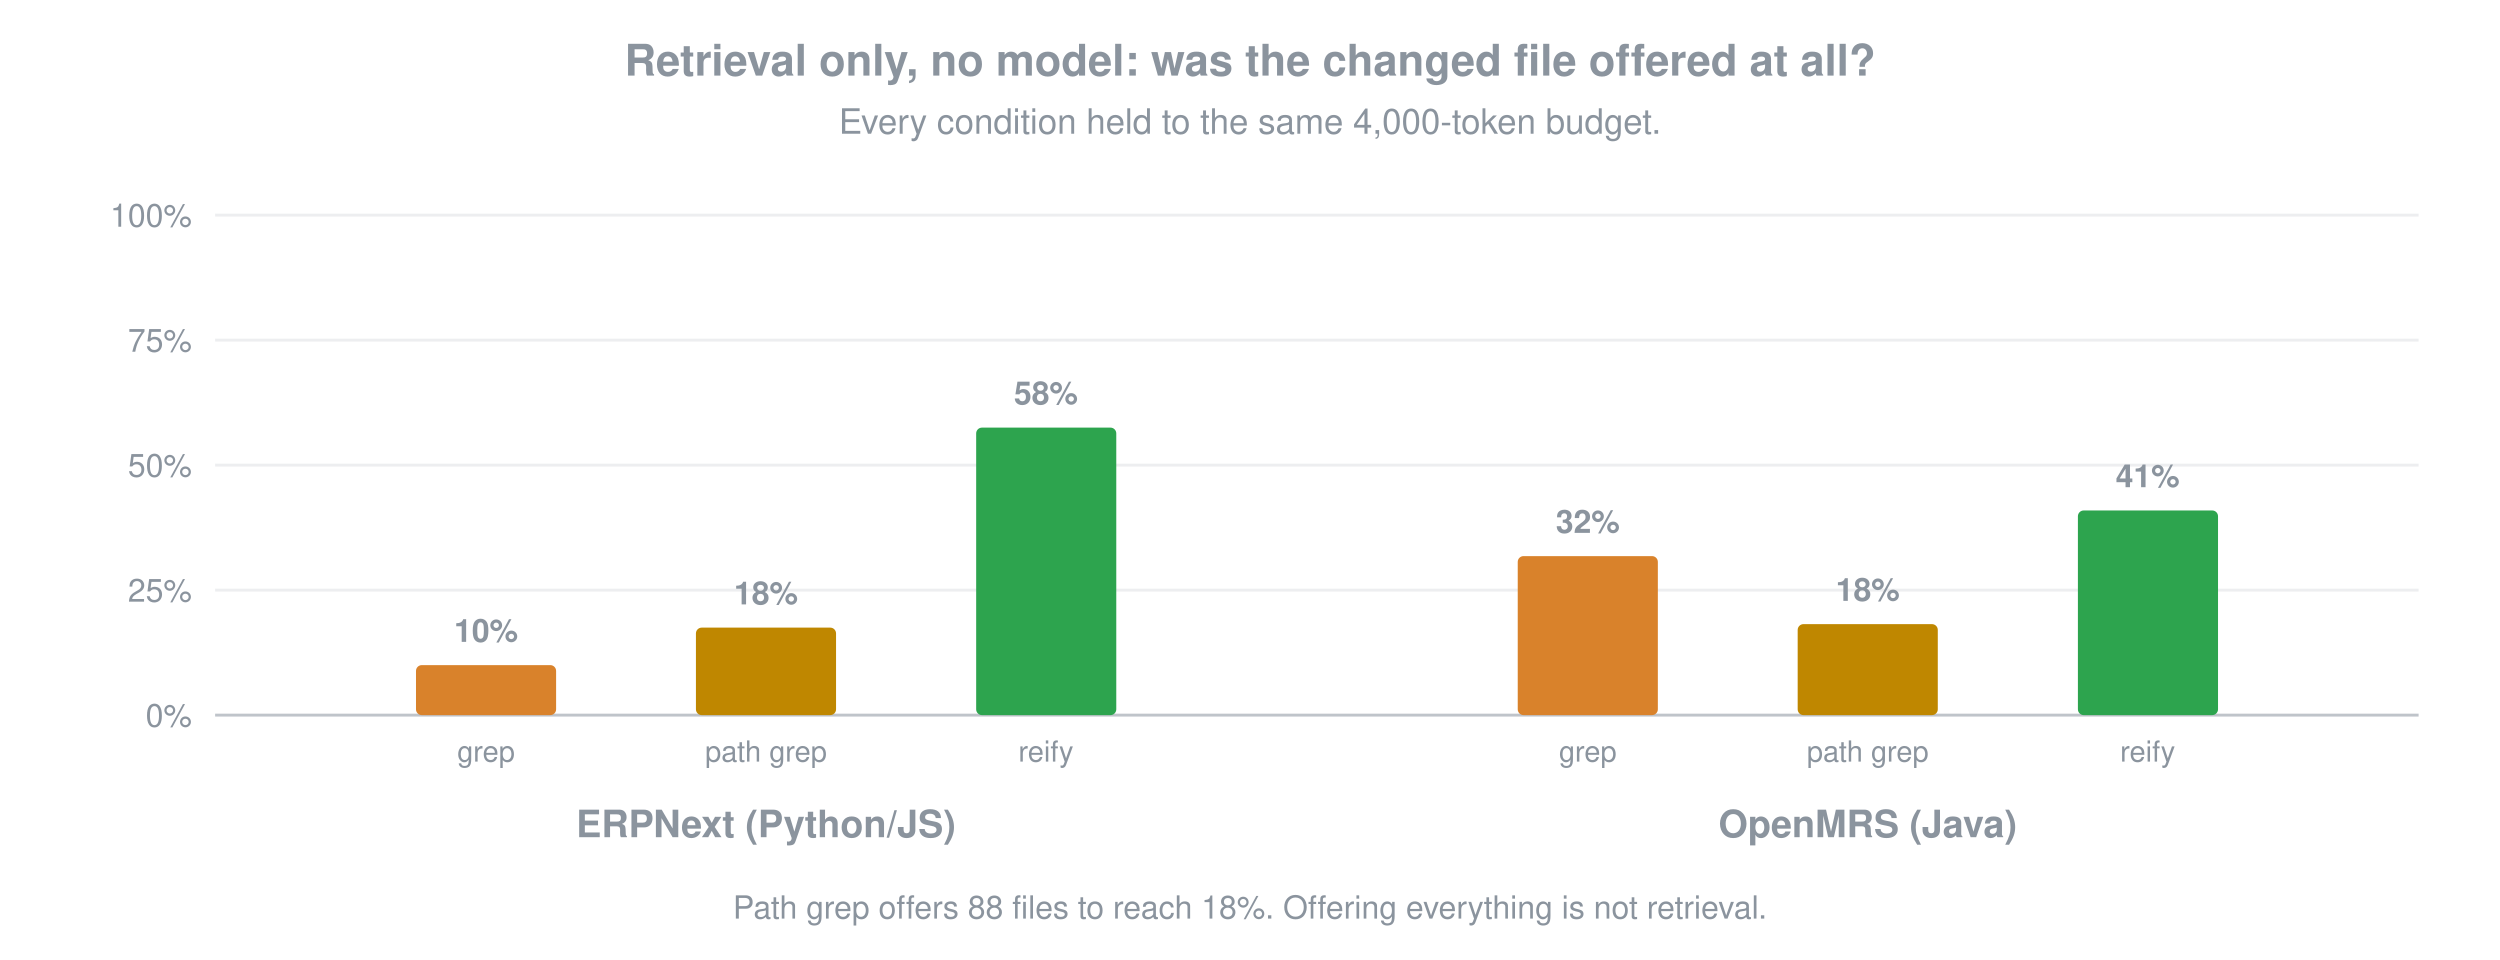
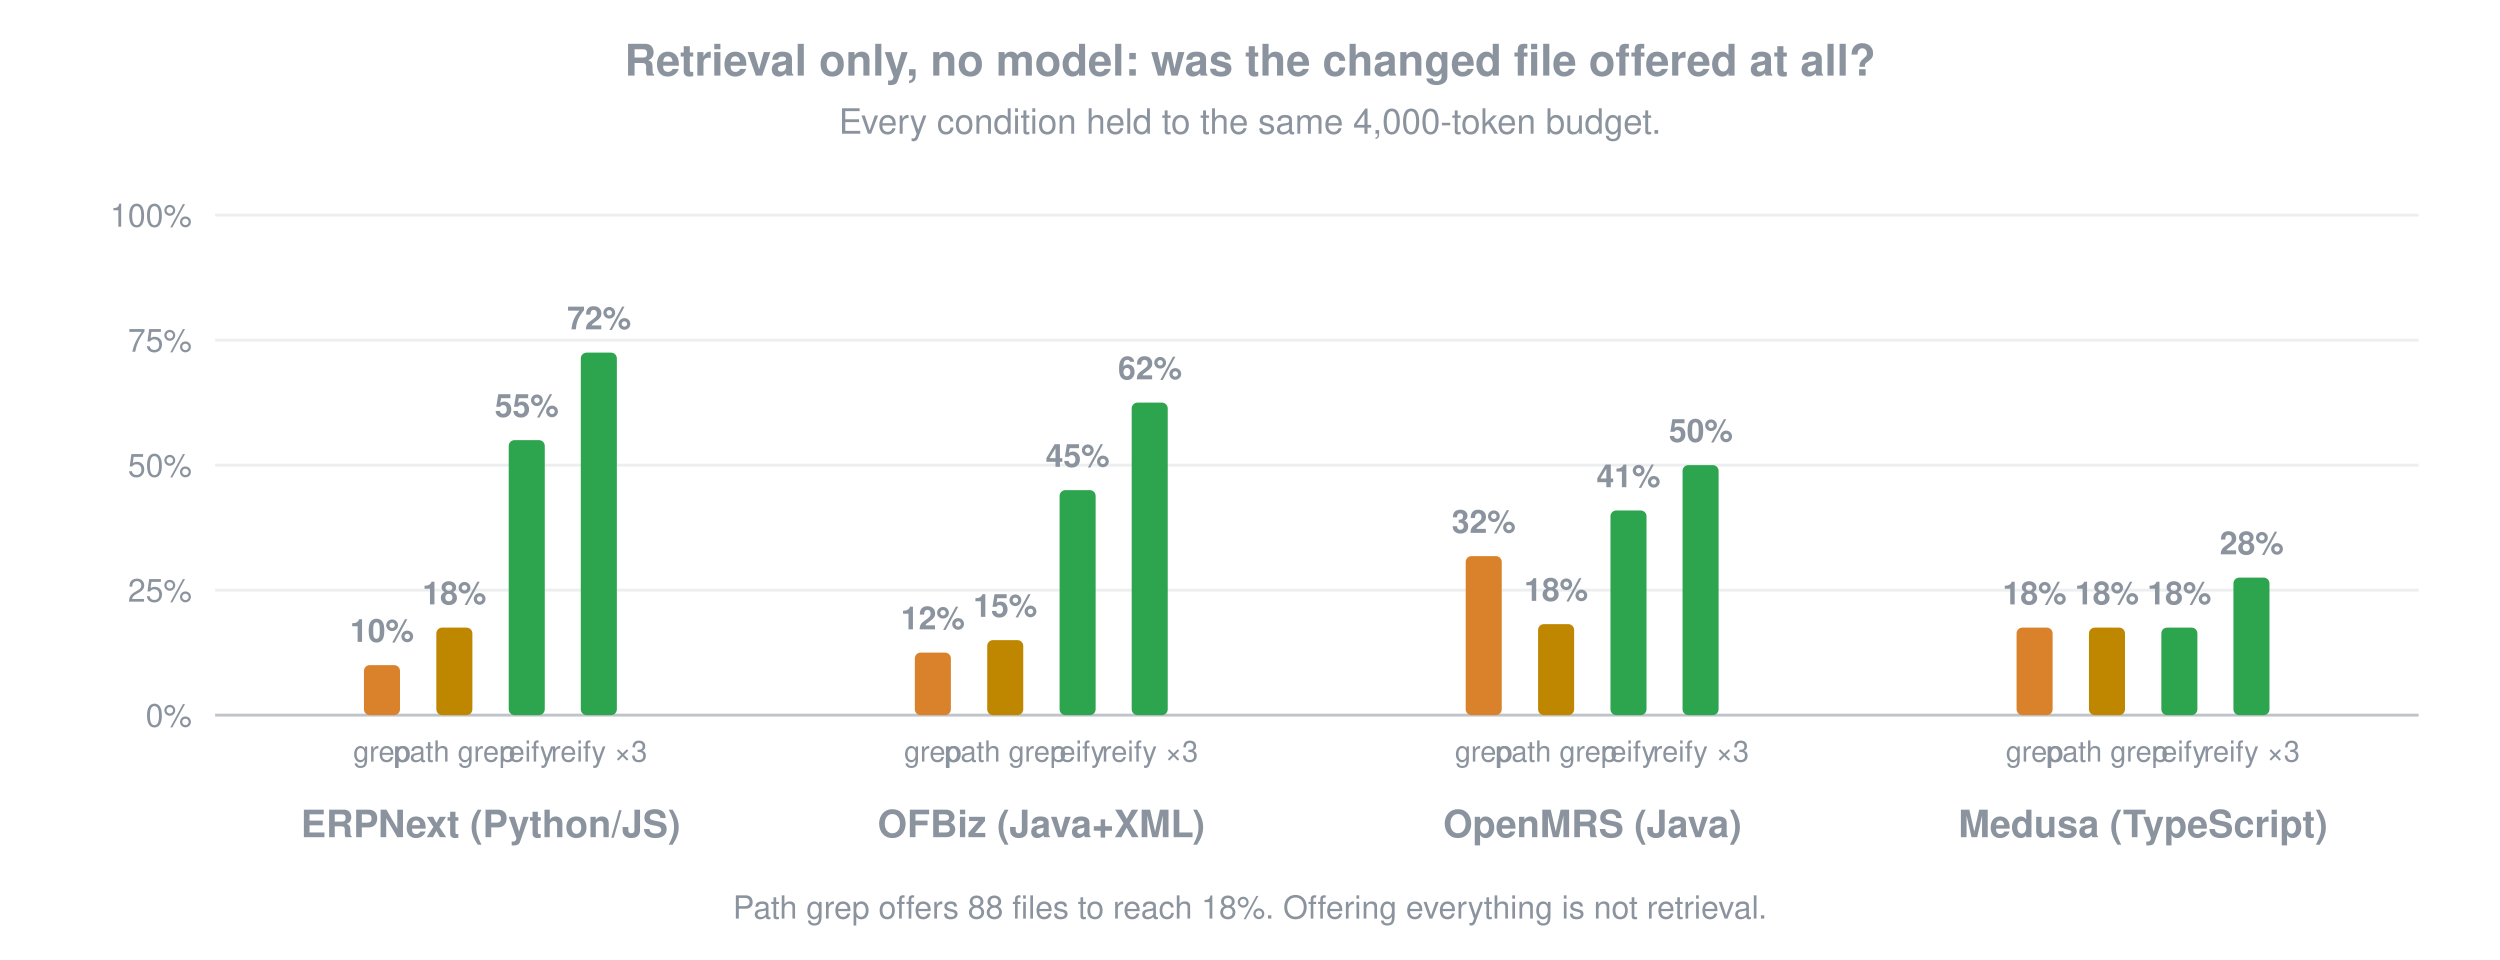
<svg xmlns="http://www.w3.org/2000/svg" viewBox="0 0 860 330" font-family="-apple-system, 'Segoe UI', Helvetica, Arial, sans-serif">
  <text x="430" y="26" font-size="15" font-weight="600" fill="#8b949e" text-anchor="middle">Retrieval only, no model: was the changed file offered at all?</text>
  <text x="430" y="46" font-size="12" fill="#8b949e" text-anchor="middle">Every condition held to the same 4,000-token budget.</text>
  <line x1="74" y1="246.0" x2="832" y2="246.0" stroke="#8b949e" stroke-opacity="0.55" />
  <text x="66" y="250.0" font-size="11" fill="#8b949e" text-anchor="end">0%</text>
  <line x1="74" y1="203.0" x2="832" y2="203.0" stroke="#8b949e" stroke-opacity="0.16" />
  <text x="66" y="207.0" font-size="11" fill="#8b949e" text-anchor="end">25%</text>
  <line x1="74" y1="160.0" x2="832" y2="160.0" stroke="#8b949e" stroke-opacity="0.16" />
  <text x="66" y="164.0" font-size="11" fill="#8b949e" text-anchor="end">50%</text>
  <line x1="74" y1="117.0" x2="832" y2="117.0" stroke="#8b949e" stroke-opacity="0.16" />
  <text x="66" y="121.0" font-size="11" fill="#8b949e" text-anchor="end">75%</text>
  <line x1="74" y1="74.0" x2="832" y2="74.0" stroke="#8b949e" stroke-opacity="0.16" />
  <text x="66" y="78.0" font-size="11" fill="#8b949e" text-anchor="end">100%</text>
-   <rect x="143.1" y="228.8" width="48.2" height="17.2" rx="2" fill="#d9822b" />
-   <text x="167.2" y="220.8" font-size="11" font-weight="600" fill="#8b949e" text-anchor="middle">10%</text>
-   <text x="167.2" y="262.0" font-size="10" fill="#8b949e" text-anchor="middle">grep</text>
-   <rect x="239.4" y="215.9" width="48.2" height="30.1" rx="2" fill="#bf8700" />
-   <text x="263.5" y="207.9" font-size="11" font-weight="600" fill="#8b949e" text-anchor="middle">18%</text>
-   <text x="263.5" y="262.0" font-size="10" fill="#8b949e" text-anchor="middle">path grep</text>
-   <rect x="335.8" y="147.1" width="48.2" height="98.9" rx="2" fill="#2da44e" />
-   <text x="359.8" y="139.1" font-size="11" font-weight="600" fill="#8b949e" text-anchor="middle">58%</text>
-   <text x="359.8" y="262.0" font-size="10" fill="#8b949e" text-anchor="middle">reify</text>
-   <text x="263.5" y="288.0" font-size="13" font-weight="600" fill="#8b949e" text-anchor="middle">ERPNext (Python/JS)</text>
-   <rect x="522.1" y="191.3" width="48.2" height="54.7" rx="2" fill="#d9822b" />
-   <text x="546.2" y="183.3" font-size="11" font-weight="600" fill="#8b949e" text-anchor="middle">32%</text>
-   <text x="546.2" y="262.0" font-size="10" fill="#8b949e" text-anchor="middle">grep</text>
-   <rect x="618.4" y="214.7" width="48.2" height="31.3" rx="2" fill="#bf8700" />
-   <text x="642.5" y="206.7" font-size="11" font-weight="600" fill="#8b949e" text-anchor="middle">18%</text>
-   <text x="642.5" y="262.0" font-size="10" fill="#8b949e" text-anchor="middle">path grep</text>
-   <rect x="714.8" y="175.6" width="48.2" height="70.4" rx="2" fill="#2da44e" />
-   <text x="738.8" y="167.6" font-size="11" font-weight="600" fill="#8b949e" text-anchor="middle">41%</text>
-   <text x="738.8" y="262.0" font-size="10" fill="#8b949e" text-anchor="middle">reify</text>
-   <text x="642.5" y="288.0" font-size="13" font-weight="600" fill="#8b949e" text-anchor="middle">OpenMRS (Java)</text>
+   <rect x="125.2" y="228.8" width="12.4" height="17.2" rx="2" fill="#d9822b" />
+   <text x="131.4" y="220.8" font-size="11" font-weight="600" fill="#8b949e" text-anchor="middle">10%</text>
+   <text x="131.4" y="262.0" font-size="10" fill="#8b949e" text-anchor="middle">grep</text>
+   <rect x="150.1" y="215.9" width="12.4" height="30.1" rx="2" fill="#bf8700" />
+   <text x="156.3" y="207.9" font-size="11" font-weight="600" fill="#8b949e" text-anchor="middle">18%</text>
+   <text x="156.3" y="262.0" font-size="10" fill="#8b949e" text-anchor="middle">path grep</text>
+   <rect x="175.0" y="151.4" width="12.4" height="94.6" rx="2" fill="#2da44e" />
+   <text x="181.2" y="143.4" font-size="11" font-weight="600" fill="#8b949e" text-anchor="middle">55%</text>
+   <text x="181.2" y="262.0" font-size="10" fill="#8b949e" text-anchor="middle">reify</text>
+   <rect x="199.8" y="121.3" width="12.4" height="124.7" rx="2" fill="#2da44e" />
+   <text x="206.1" y="113.3" font-size="11" font-weight="600" fill="#8b949e" text-anchor="middle">72%</text>
+   <text x="206.1" y="262.0" font-size="10" fill="#8b949e" text-anchor="middle">reify ×3</text>
+   <text x="168.8" y="288.0" font-size="13" font-weight="600" fill="#8b949e" text-anchor="middle">ERPNext (Python/JS)</text>
+   <rect x="314.7" y="224.5" width="12.4" height="21.5" rx="2" fill="#d9822b" />
+   <text x="320.9" y="216.5" font-size="11" font-weight="600" fill="#8b949e" text-anchor="middle">12%</text>
+   <text x="320.9" y="262.0" font-size="10" fill="#8b949e" text-anchor="middle">grep</text>
+   <rect x="339.6" y="220.2" width="12.4" height="25.8" rx="2" fill="#bf8700" />
+   <text x="345.8" y="212.2" font-size="11" font-weight="600" fill="#8b949e" text-anchor="middle">15%</text>
+   <text x="345.8" y="262.0" font-size="10" fill="#8b949e" text-anchor="middle">path grep</text>
+   <rect x="364.5" y="168.6" width="12.4" height="77.4" rx="2" fill="#2da44e" />
+   <text x="370.7" y="160.6" font-size="11" font-weight="600" fill="#8b949e" text-anchor="middle">45%</text>
+   <text x="370.7" y="262.0" font-size="10" fill="#8b949e" text-anchor="middle">reify</text>
+   <rect x="389.3" y="138.5" width="12.4" height="107.5" rx="2" fill="#2da44e" />
+   <text x="395.6" y="130.5" font-size="11" font-weight="600" fill="#8b949e" text-anchor="middle">62%</text>
+   <text x="395.6" y="262.0" font-size="10" fill="#8b949e" text-anchor="middle">reify ×3</text>
+   <text x="358.2" y="288.0" font-size="13" font-weight="600" fill="#8b949e" text-anchor="middle">OFBiz (Java+XML)</text>
+   <rect x="504.2" y="191.3" width="12.4" height="54.7" rx="2" fill="#d9822b" />
+   <text x="510.4" y="183.3" font-size="11" font-weight="600" fill="#8b949e" text-anchor="middle">32%</text>
+   <text x="510.4" y="262.0" font-size="10" fill="#8b949e" text-anchor="middle">grep</text>
+   <rect x="529.1" y="214.7" width="12.4" height="31.3" rx="2" fill="#bf8700" />
+   <text x="535.3" y="206.7" font-size="11" font-weight="600" fill="#8b949e" text-anchor="middle">18%</text>
+   <text x="535.3" y="262.0" font-size="10" fill="#8b949e" text-anchor="middle">path grep</text>
+   <rect x="554.0" y="175.6" width="12.4" height="70.4" rx="2" fill="#2da44e" />
+   <text x="560.2" y="167.6" font-size="11" font-weight="600" fill="#8b949e" text-anchor="middle">41%</text>
+   <text x="560.2" y="262.0" font-size="10" fill="#8b949e" text-anchor="middle">reify</text>
+   <rect x="578.8" y="160.0" width="12.4" height="86.0" rx="2" fill="#2da44e" />
+   <text x="585.1" y="152.0" font-size="11" font-weight="600" fill="#8b949e" text-anchor="middle">50%</text>
+   <text x="585.1" y="262.0" font-size="10" fill="#8b949e" text-anchor="middle">reify ×3</text>
+   <text x="547.8" y="288.0" font-size="13" font-weight="600" fill="#8b949e" text-anchor="middle">OpenMRS (Java)</text>
+   <rect x="693.7" y="215.9" width="12.4" height="30.1" rx="2" fill="#d9822b" />
+   <text x="699.9" y="207.9" font-size="11" font-weight="600" fill="#8b949e" text-anchor="middle">18%</text>
+   <text x="699.9" y="262.0" font-size="10" fill="#8b949e" text-anchor="middle">grep</text>
+   <rect x="718.6" y="215.9" width="12.4" height="30.1" rx="2" fill="#bf8700" />
+   <text x="724.8" y="207.9" font-size="11" font-weight="600" fill="#8b949e" text-anchor="middle">18%</text>
+   <text x="724.8" y="262.0" font-size="10" fill="#8b949e" text-anchor="middle">path grep</text>
+   <rect x="743.5" y="215.9" width="12.4" height="30.1" rx="2" fill="#2da44e" />
+   <text x="749.7" y="207.9" font-size="11" font-weight="600" fill="#8b949e" text-anchor="middle">18%</text>
+   <text x="749.7" y="262.0" font-size="10" fill="#8b949e" text-anchor="middle">reify</text>
+   <rect x="768.3" y="198.7" width="12.4" height="47.3" rx="2" fill="#2da44e" />
+   <text x="774.6" y="190.7" font-size="11" font-weight="600" fill="#8b949e" text-anchor="middle">28%</text>
+   <text x="774.6" y="262.0" font-size="10" fill="#8b949e" text-anchor="middle">reify ×3</text>
+   <text x="737.2" y="288.0" font-size="13" font-weight="600" fill="#8b949e" text-anchor="middle">Medusa (TypeScript)</text>
  <text x="430" y="316" font-size="11" fill="#8b949e" text-anchor="middle">Path grep offers 88 files to reach 18%. Offering everything is not retrieval.</text>
</svg>
